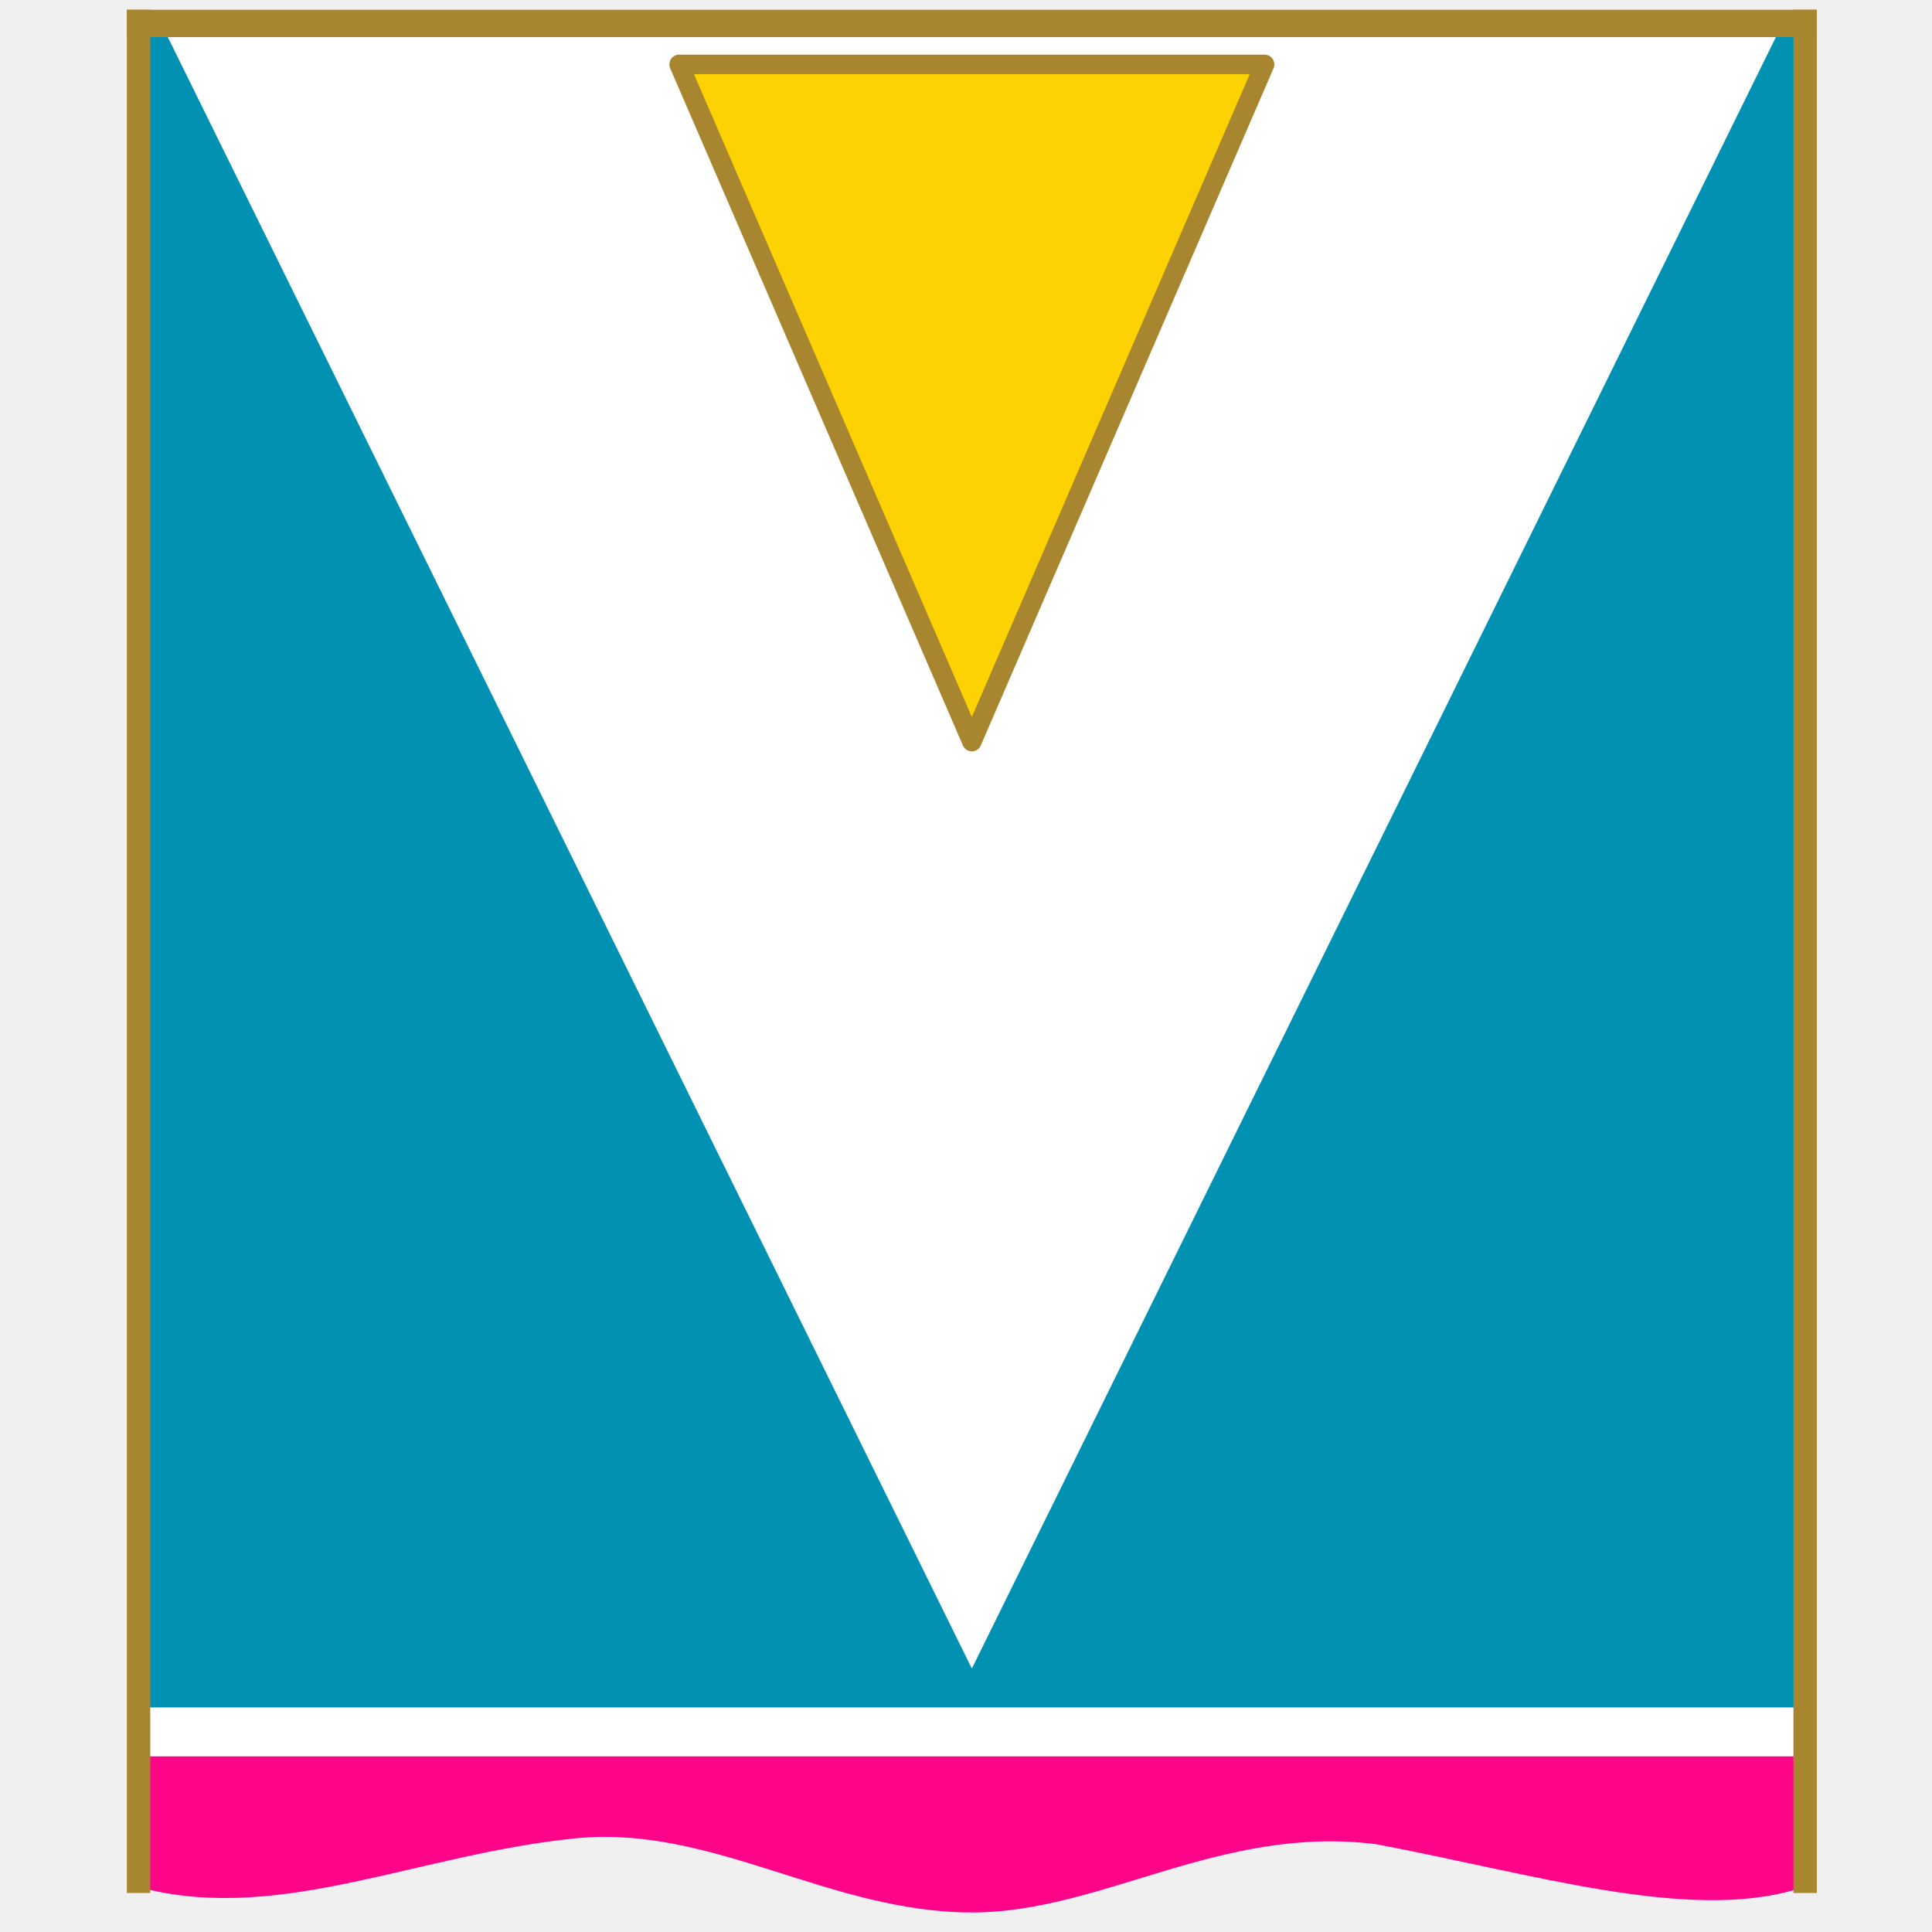
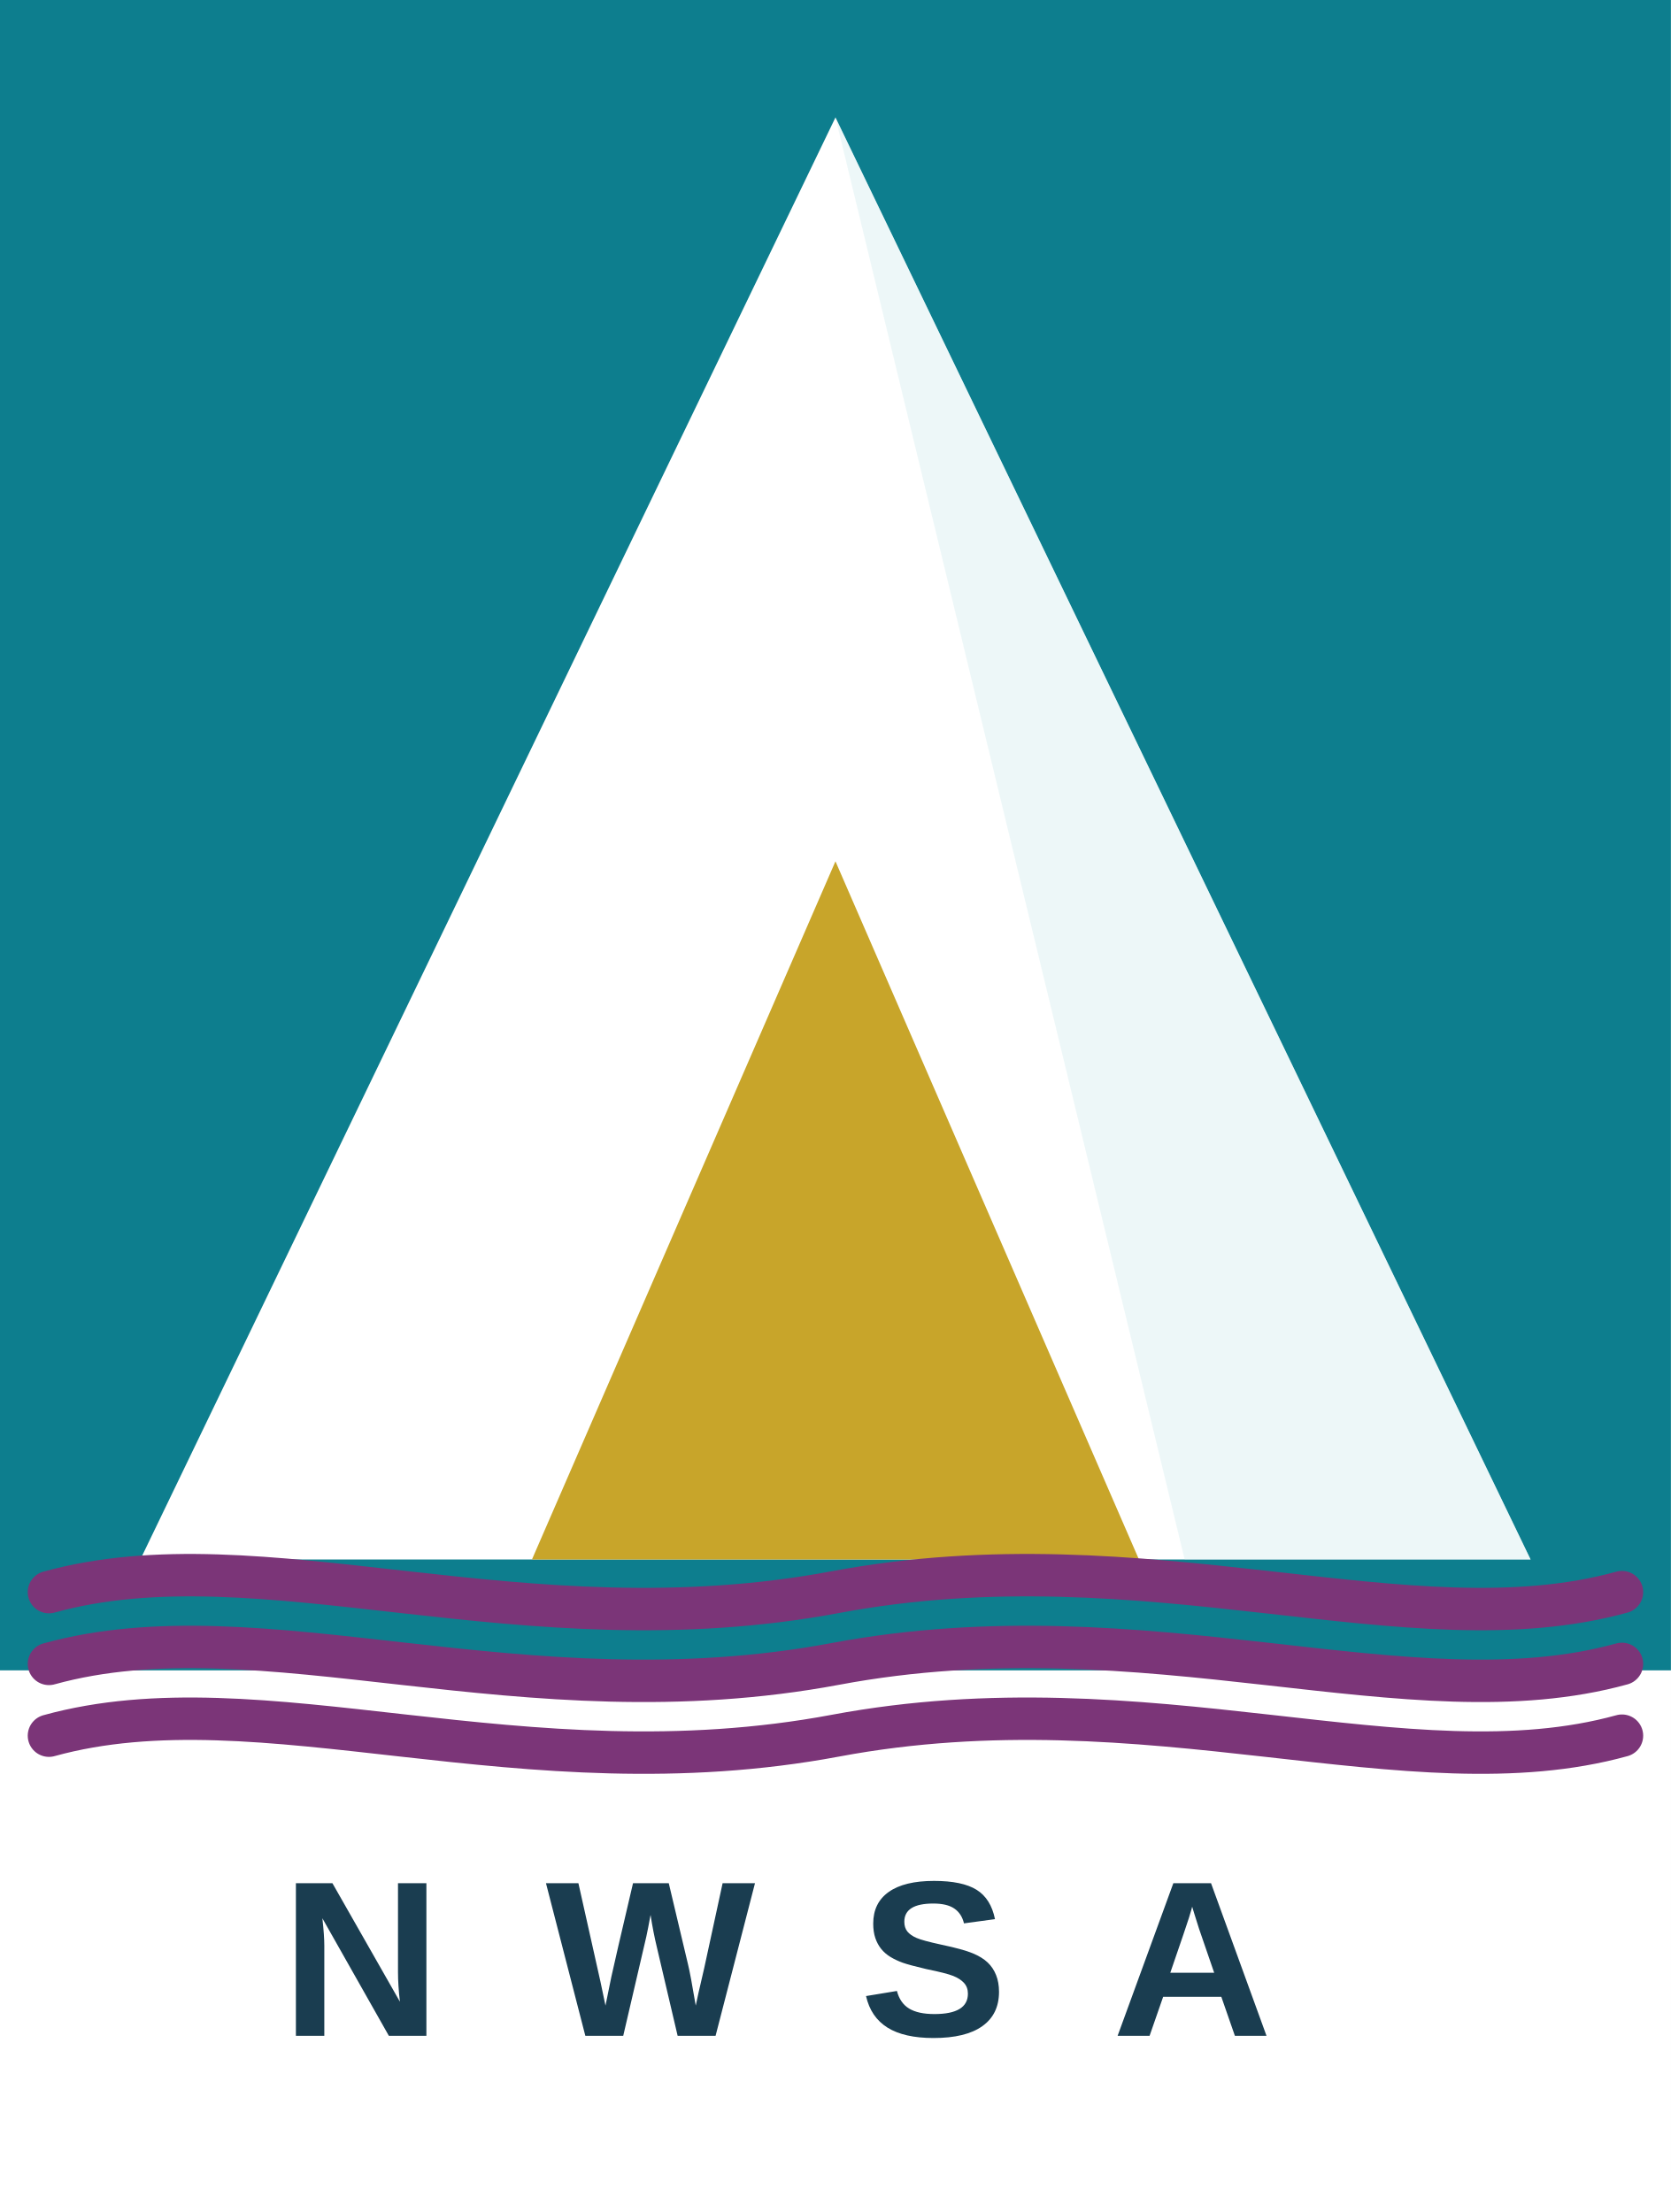
- <svg xmlns="http://www.w3.org/2000/svg" viewBox="-55 0 990 990">
-   <rect x="20" y="15" width="846" height="860" fill="#0191b2" />
-   <polygon points="30,17 856,17 443,855" fill="#ffffff" />
-   <polygon points="293,33 593,33 443,380" fill="#fdd202" stroke="#a8862f" stroke-width="10" stroke-linejoin="round" />
-   <rect x="20" y="875" width="846" height="25" fill="#ffffff" />
-   <path d="M20,900 H866 V968 C810,985 730,960 650,945 C570,935 510,980 443,980 C370,980 310,935 240,942 C160,950 90,985 20,968 Z" fill="#fd0489" />
-   <rect x="10" y="5" width="866" height="14" fill="#a8862f" />
-   <rect x="10" y="5" width="12" height="965" fill="#a8862f" />
-   <rect x="864" y="5" width="12" height="965" fill="#a8862f" />
+ <svg xmlns="http://www.w3.org/2000/svg" viewBox="0 0 512 678">
+   <rect width="512" height="512" fill="#0d7e8e" />
+   <rect y="512" width="512" height="166" fill="#ffffff" />
+   <polygon points="256,36 469,478 43,478" fill="#ffffff" />
+   <polygon points="256,36 469,478 363,478" fill="#d8eef0" opacity="0.45" />
+   <polygon points="256,264 349,478 163,478" fill="#c8a52a" />
+   <path d="M15,488 C80,470 160,506 256,488 C352,470 432,506 497,488" stroke="#7b3578" stroke-width="13" fill="none" stroke-linecap="round" />
+   <path d="M15,510 C80,492 160,528 256,510 C352,492 432,528 497,510" stroke="#7b3578" stroke-width="13" fill="none" stroke-linecap="round" />
+   <path d="M15,532 C80,514 160,550 256,532 C352,514 432,550 497,532" stroke="#7b3578" stroke-width="13" fill="none" stroke-linecap="round" />
+   <text x="238" y="624" text-anchor="middle" font-family="Arial, Helvetica, sans-serif" font-weight="700" font-size="68" letter-spacing="32" fill="#1a3d50">NWSA</text>
</svg>
